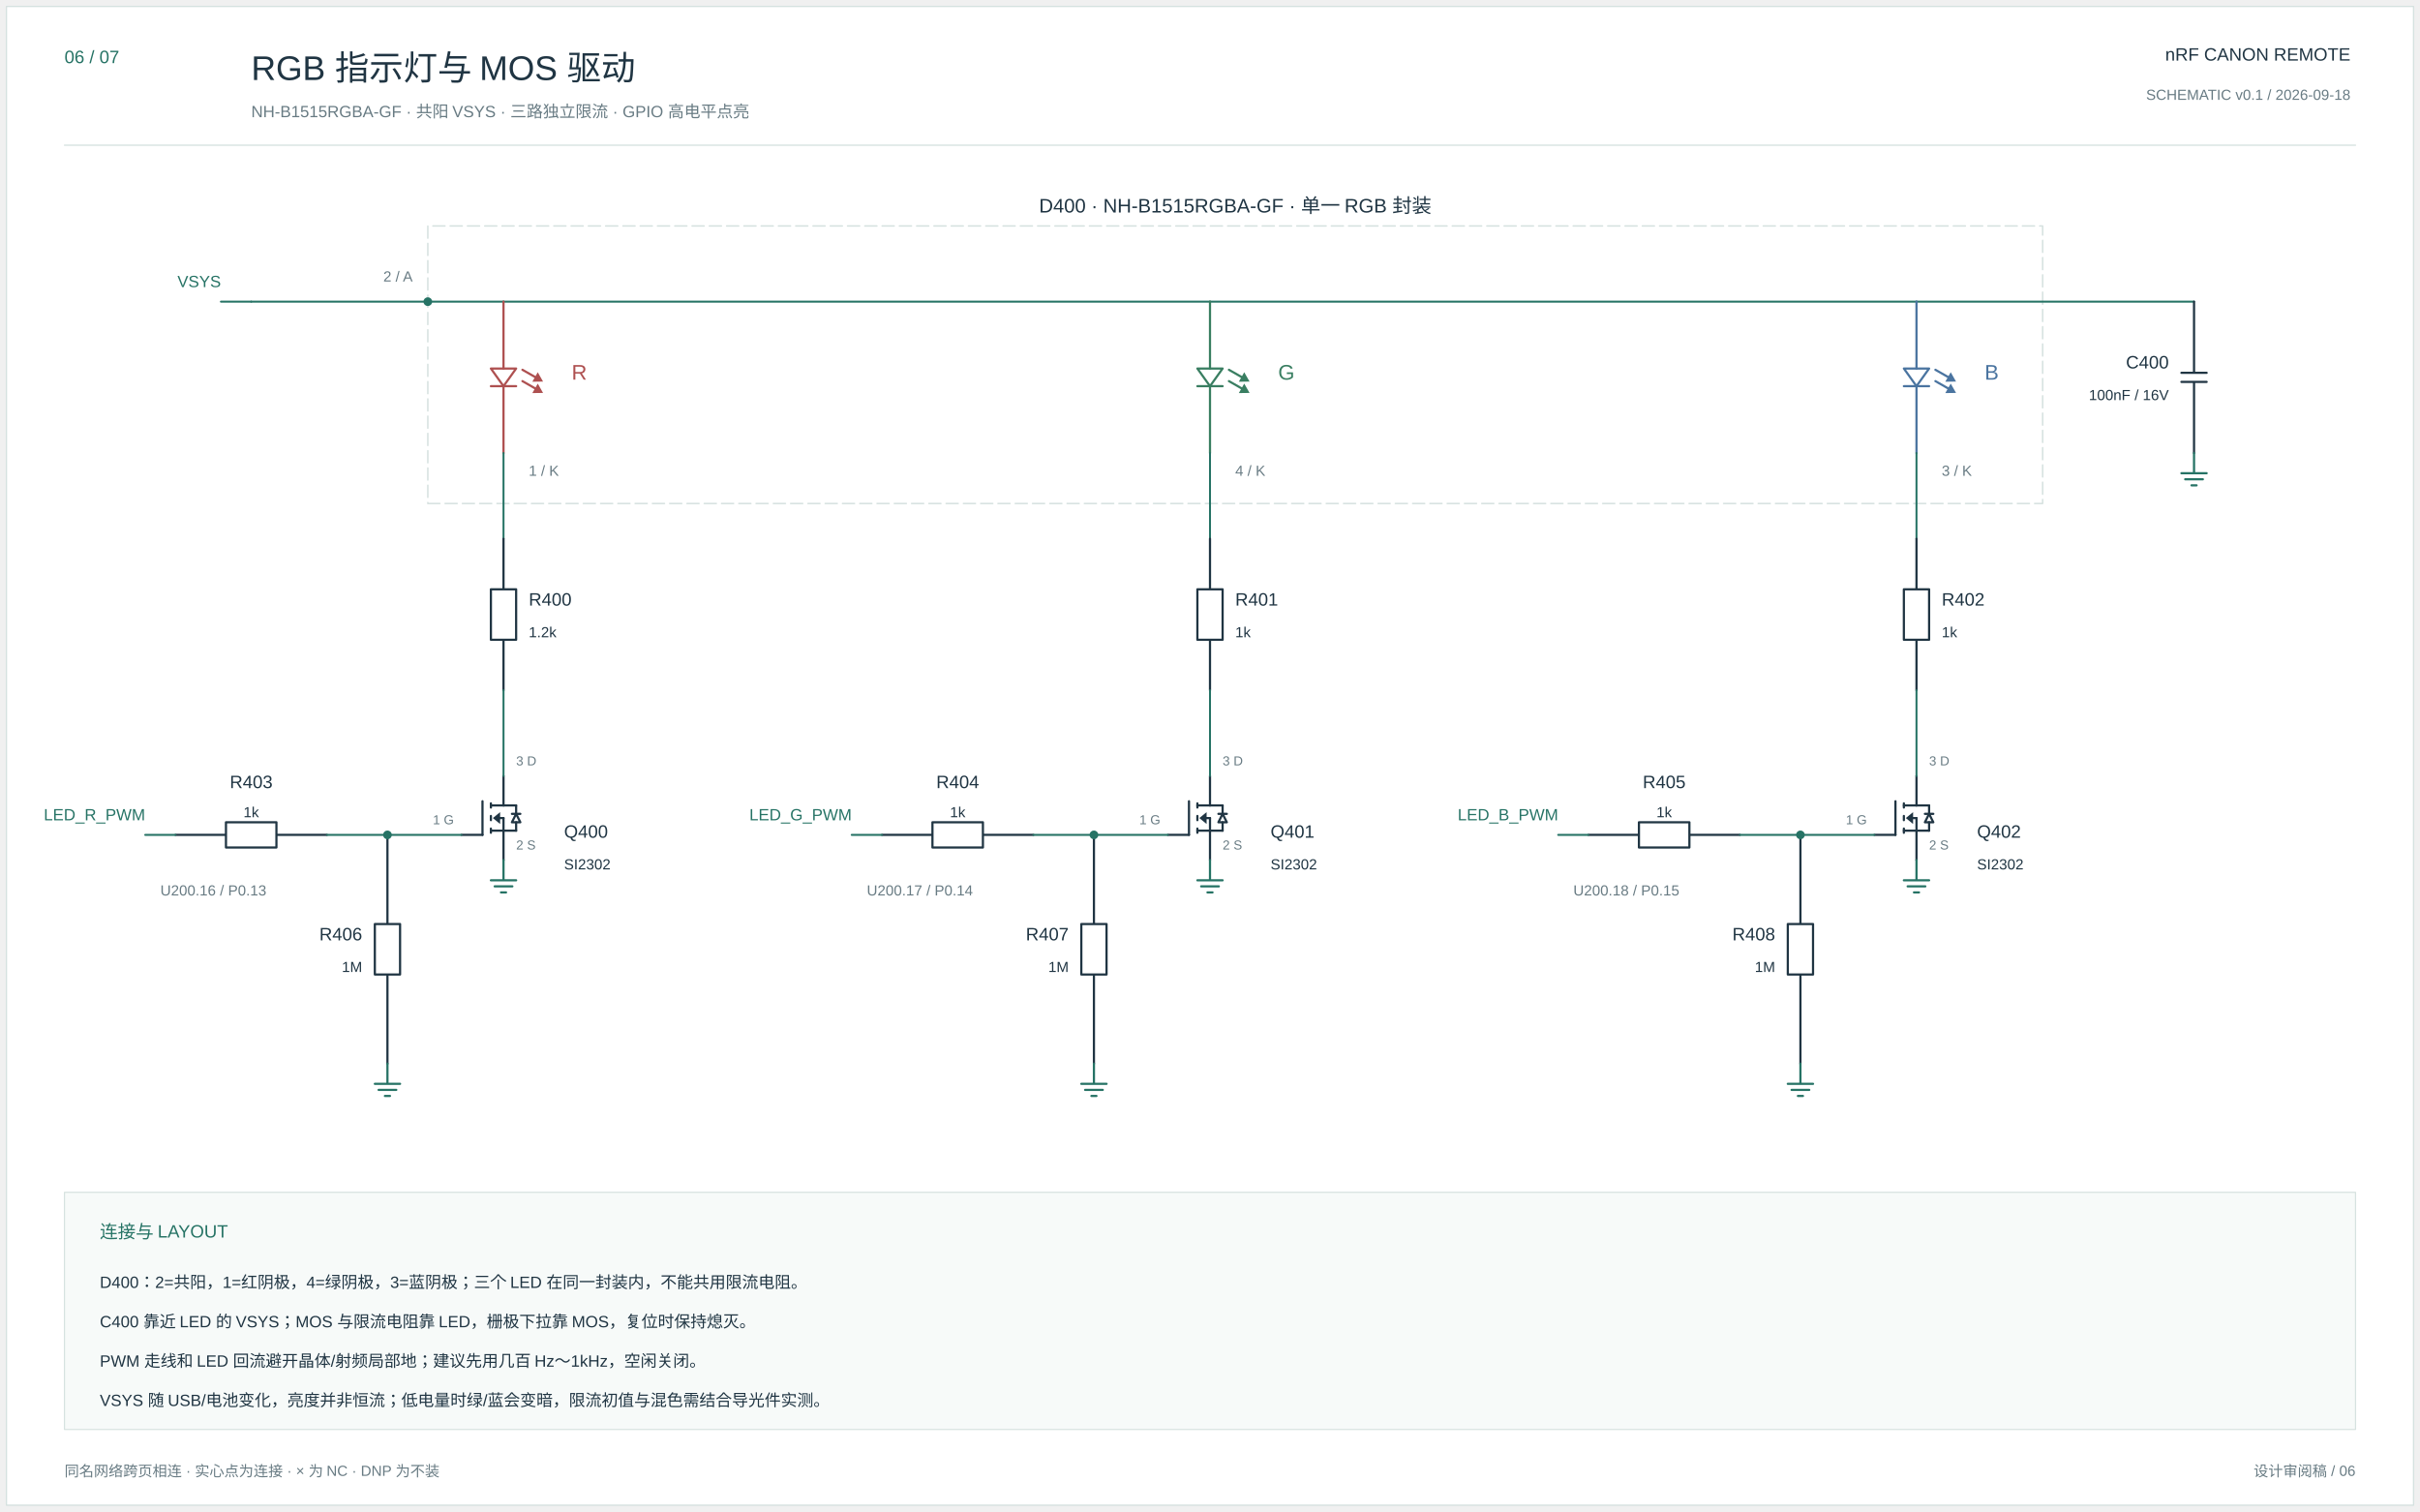
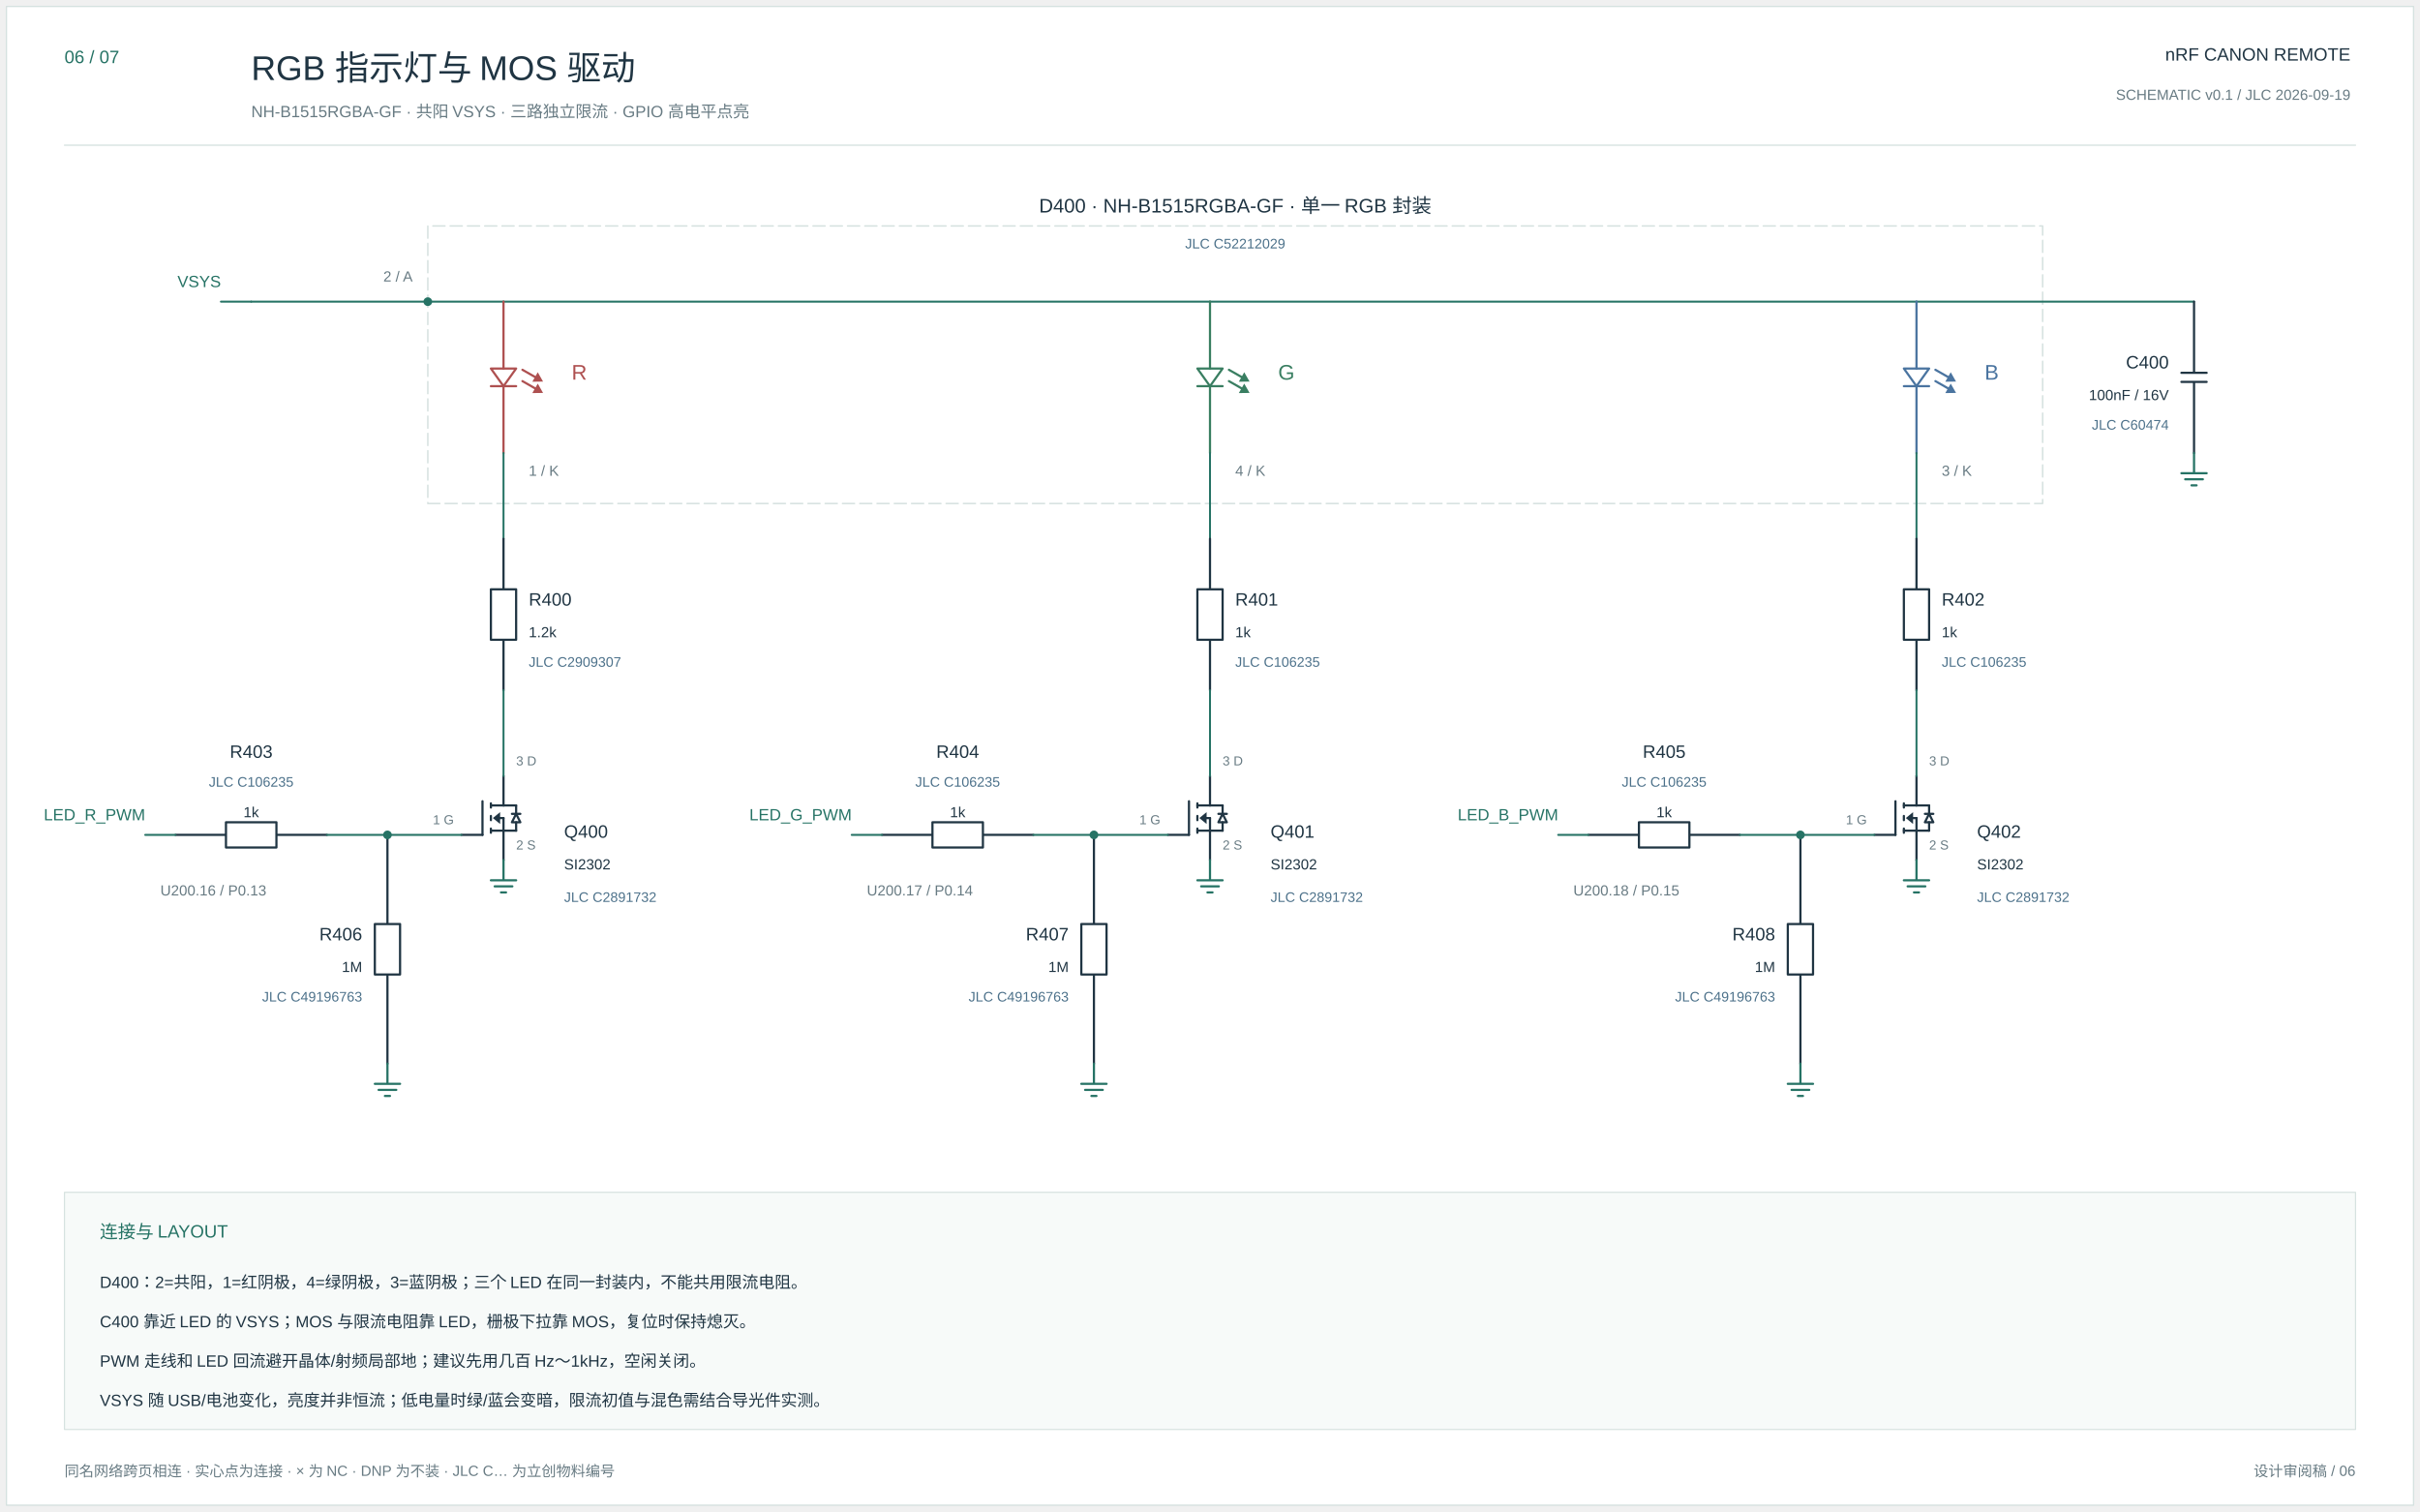
<svg xmlns="http://www.w3.org/2000/svg" role="img" aria-label="RGB 指示灯与 MOS 驱动" xml:lang="en" height="927.424pt" width="1484.704pt" viewBox="0.688 -928.112 1484.704 927.424">
  <polygon points="4.644,-4.644 1481.436,-4.644 1481.436,-924.156 4.644,-924.156 " style="stroke:#d5e1df;fill:white;stroke-width:0.8;stroke-dasharray:-;stroke-linecap:round;stroke-linejoin:round;" />
  <polygon points="40.248,-51.084 1445.832,-51.084 1445.832,-196.596 40.248,-196.596 " style="stroke:#d5e1df;fill:#f7faf9;stroke-width:0.7;stroke-dasharray:-;stroke-linecap:round;stroke-linejoin:round;" />
  <polygon points="263.16,-619.2 1253.88,-619.2 1253.88,-789.48 263.16,-789.48 " style="stroke:#d5e1df;fill:none;stroke-width:0.9;stroke-dasharray:7.4,3.2;stroke-linecap:round;stroke-linejoin:round;" />
  <polygon points="317.34,-702.018 309.6,-691.182 301.86,-702.018 " style="stroke:#ae5050;fill:none;stroke-width:1.35;stroke-dasharray:-;stroke-linecap:round;stroke-linejoin:round;" />
  <polygon points="317.34,-428.796 314.76,-423.636 319.92,-423.636 " style="stroke:#203543;fill:none;stroke-width:1.35;stroke-dasharray:-;stroke-linecap:round;stroke-linejoin:round;" />
  <polygon points="750.78,-702.018 743.04,-691.182 735.3,-702.018 " style="stroke:#397e61;fill:none;stroke-width:1.35;stroke-dasharray:-;stroke-linecap:round;stroke-linejoin:round;" />
  <polygon points="750.78,-428.796 748.2,-423.636 753.36,-423.636 " style="stroke:#203543;fill:none;stroke-width:1.35;stroke-dasharray:-;stroke-linecap:round;stroke-linejoin:round;" />
  <polygon points="1184.22,-702.018 1176.48,-691.182 1168.74,-702.018 " style="stroke:#4a74a0;fill:none;stroke-width:1.35;stroke-dasharray:-;stroke-linecap:round;stroke-linejoin:round;" />
  <polygon points="1184.22,-428.796 1181.64,-423.636 1186.8,-423.636 " style="stroke:#203543;fill:none;stroke-width:1.35;stroke-dasharray:-;stroke-linecap:round;stroke-linejoin:round;" />
  <path d="M 40.248,-839.016 L 1445.832,-839.016" style="stroke:#d5e1df;fill:none;stroke-width:0.8;stroke-dasharray:-;stroke-linecap:round;stroke-linejoin:round;" />
  <path d="M 154.8,-743.04 L 145.512,-743.04 L 136.224,-743.04" style="stroke:#267365;fill:none;stroke-width:1.2;stroke-dasharray:-;stroke-linecap:round;stroke-linejoin:round;" />
  <path d="M 154.8,-743.04 L 208.98,-743.04 L 263.16,-743.04" style="stroke:#267365;fill:none;stroke-width:1.2;stroke-dasharray:-;stroke-linecap:round;stroke-linejoin:round;" />
  <path d="M 263.16,-743.04 L 286.38,-743.04 L 309.6,-743.04" style="stroke:#267365;fill:none;stroke-width:1.2;stroke-dasharray:-;stroke-linecap:round;stroke-linejoin:round;" />
  <path d="M 309.6,-743.04 L 526.32,-743.04 L 743.04,-743.04" style="stroke:#267365;fill:none;stroke-width:1.2;stroke-dasharray:-;stroke-linecap:round;stroke-linejoin:round;" />
  <path d="M 743.04,-743.04 L 959.76,-743.04 L 1176.48,-743.04" style="stroke:#267365;fill:none;stroke-width:1.2;stroke-dasharray:-;stroke-linecap:round;stroke-linejoin:round;" />
  <path d="M 1176.48,-743.04 L 1261.62,-743.04 L 1346.76,-743.04" style="stroke:#267365;fill:none;stroke-width:1.2;stroke-dasharray:-;stroke-linecap:round;stroke-linejoin:round;" />
  <path d="M 1346.76,-743.04 L 1346.76,-699.386 M 1354.5,-699.386 L 1339.02,-699.386 M 1354.5,-693.814 L 1339.02,-693.814 M 1346.76,-693.814 L 1346.76,-650.16" style="stroke:#203543;fill:none;stroke-width:1.35;stroke-dasharray:-;stroke-linecap:round;stroke-linejoin:round;" />
  <path d="M 1346.76,-650.16 L 1346.76,-637.776 L 1339.02,-637.776 L 1354.5,-637.776 M 1341.342,-634.061 L 1352.178,-634.061 M 1345.212,-630.346 L 1348.308,-630.346" style="stroke:#267365;fill:none;stroke-width:1.35;stroke-dasharray:-;stroke-linecap:round;stroke-linejoin:round;" />
  <path d="M 309.6,-743.04 L 309.6,-702.018 M 317.34,-691.182 L 301.86,-691.182 M 309.6,-691.182 L 309.6,-650.16" style="stroke:#ae5050;fill:none;stroke-width:1.35;stroke-dasharray:-;stroke-linecap:round;stroke-linejoin:round;" />
  <path d="M 321.21,-694.278 L 329.379,-689.61" style="stroke:#ae5050;fill:none;stroke-width:1.35;stroke-dasharray:-;stroke-linecap:round;stroke-linejoin:round;" />
  <path d="M 333.019 -687.53 L 328.15 -687.46 L 330.608 -691.761 Z" style="stroke:#ae5050;fill:#ae5050;stroke-linecap:butt;stroke-linejoin:miter;" />
  <path d="M 321.21,-701.244 L 329.379,-696.576" style="stroke:#ae5050;fill:none;stroke-width:1.35;stroke-dasharray:-;stroke-linecap:round;stroke-linejoin:round;" />
  <path d="M 333.019 -694.496 L 328.15 -694.426 L 330.608 -698.727 Z" style="stroke:#ae5050;fill:#ae5050;stroke-linecap:butt;stroke-linejoin:miter;" />
  <path d="M 309.6,-650.16 L 309.6,-623.844 L 309.6,-597.528" style="stroke:#267365;fill:none;stroke-width:1.2;stroke-dasharray:-;stroke-linecap:round;stroke-linejoin:round;" />
  <path d="M 309.6,-597.528 L 309.6,-566.568 L 317.34,-566.568 L 317.34,-535.608 L 301.86,-535.608 L 301.86,-566.568 L 309.6,-566.568 M 309.6,-535.608 L 309.6,-504.648" style="stroke:#203543;fill:none;stroke-width:1.35;stroke-dasharray:-;stroke-linecap:round;stroke-linejoin:round;" />
  <path d="M 301.86,-435.246 L 301.86,-432.666" style="stroke:#203543;fill:none;stroke-width:1.35;stroke-dasharray:-;stroke-linecap:round;stroke-linejoin:round;" />
  <path d="M 301.86,-427.506 L 301.86,-424.926" style="stroke:#203543;fill:none;stroke-width:1.35;stroke-dasharray:-;stroke-linecap:round;stroke-linejoin:round;" />
  <path d="M 301.86,-419.766 L 301.86,-417.186" style="stroke:#203543;fill:none;stroke-width:1.35;stroke-dasharray:-;stroke-linecap:round;stroke-linejoin:round;" />
  <path d="M 309.6,-433.956 L 309.6,-452.016" style="stroke:#203543;fill:none;stroke-width:1.35;stroke-dasharray:-;stroke-linecap:round;stroke-linejoin:round;" />
  <path d="M 301.86,-433.956 L 309.6,-433.956" style="stroke:#203543;fill:none;stroke-width:1.35;stroke-dasharray:-;stroke-linecap:round;stroke-linejoin:round;" />
  <path d="M 309.6,-400.416 L 309.6,-418.476" style="stroke:#203543;fill:none;stroke-width:1.35;stroke-dasharray:-;stroke-linecap:round;stroke-linejoin:round;" />
  <path d="M 301.86,-418.476 L 309.6,-418.476" style="stroke:#203543;fill:none;stroke-width:1.35;stroke-dasharray:-;stroke-linecap:round;stroke-linejoin:round;" />
  <path d="M 283.8,-415.896 L 296.7,-415.896" style="stroke:#203543;fill:none;stroke-width:1.35;stroke-dasharray:-;stroke-linecap:round;stroke-linejoin:round;" />
  <path d="M 296.7,-415.896 L 296.7,-436.536" style="stroke:#203543;fill:none;stroke-width:1.35;stroke-dasharray:-;stroke-linecap:round;stroke-linejoin:round;" />
  <path d="M 307.02,-426.216 L 309.6,-426.216" style="stroke:#203543;fill:none;stroke-width:1.35;stroke-dasharray:-;stroke-linecap:round;stroke-linejoin:round;" />
  <path d="M 303.86 -426.216 L 307.02 -428.796 L 307.02 -423.636 Z" style="stroke:#203543;fill:#203543;stroke-linecap:butt;stroke-linejoin:miter;" />
  <path d="M 309.6,-426.216 L 309.6,-418.476" style="stroke:#203543;fill:none;stroke-width:1.35;stroke-dasharray:-;stroke-linecap:round;stroke-linejoin:round;" />
  <path d="M 309.6,-433.956 L 317.34,-433.956" style="stroke:#203543;fill:none;stroke-width:1.35;stroke-dasharray:-;stroke-linecap:round;stroke-linejoin:round;" />
  <path d="M 317.34,-433.956 L 317.34,-428.796" style="stroke:#203543;fill:none;stroke-width:1.35;stroke-dasharray:-;stroke-linecap:round;stroke-linejoin:round;" />
  <path d="M 314.76,-428.796 L 319.92,-428.796" style="stroke:#203543;fill:none;stroke-width:1.35;stroke-dasharray:-;stroke-linecap:round;stroke-linejoin:round;" />
  <path d="M 317.34,-423.636 L 317.34,-418.476" style="stroke:#203543;fill:none;stroke-width:1.35;stroke-dasharray:-;stroke-linecap:round;stroke-linejoin:round;" />
  <path d="M 317.34,-418.476 L 309.6,-418.476" style="stroke:#203543;fill:none;stroke-width:1.35;stroke-dasharray:-;stroke-linecap:round;stroke-linejoin:round;" />
  <path d="M 309.6,-504.648 L 309.6,-478.332 L 309.6,-452.016" style="stroke:#267365;fill:none;stroke-width:1.2;stroke-dasharray:-;stroke-linecap:round;stroke-linejoin:round;" />
  <path d="M 309.6,-400.416 L 309.6,-388.032 L 301.86,-388.032 L 317.34,-388.032 M 304.182,-384.317 L 315.018,-384.317 M 308.052,-380.602 L 311.148,-380.602" style="stroke:#267365;fill:none;stroke-width:1.35;stroke-dasharray:-;stroke-linecap:round;stroke-linejoin:round;" />
  <path d="M 108.36,-415.896 L 139.32,-415.896 L 139.32,-423.636 L 170.28,-423.636 L 170.28,-408.156 L 139.32,-408.156 L 139.32,-415.896 M 170.28,-415.896 L 201.24,-415.896" style="stroke:#203543;fill:none;stroke-width:1.35;stroke-dasharray:-;stroke-linecap:round;stroke-linejoin:round;" />
  <path d="M 108.36,-415.896 L 99.072,-415.896 L 89.784,-415.896" style="stroke:#267365;fill:none;stroke-width:1.2;stroke-dasharray:-;stroke-linecap:round;stroke-linejoin:round;" />
  <path d="M 201.24,-415.896 L 242.52,-415.896 L 283.8,-415.896" style="stroke:#267365;fill:none;stroke-width:1.2;stroke-dasharray:-;stroke-linecap:round;stroke-linejoin:round;" />
  <path d="M 238.392,-415.896 L 238.392,-361.2 L 246.132,-361.2 L 246.132,-330.24 L 230.652,-330.24 L 230.652,-361.2 L 238.392,-361.2 M 238.392,-330.24 L 238.392,-275.544" style="stroke:#203543;fill:none;stroke-width:1.35;stroke-dasharray:-;stroke-linecap:round;stroke-linejoin:round;" />
  <path d="M 238.392,-275.544 L 238.392,-263.16 L 230.652,-263.16 L 246.132,-263.16 M 232.974,-259.445 L 243.81,-259.445 M 236.844,-255.73 L 239.94,-255.73" style="stroke:#267365;fill:none;stroke-width:1.35;stroke-dasharray:-;stroke-linecap:round;stroke-linejoin:round;" />
  <path d="M 743.04,-743.04 L 743.04,-702.018 M 750.78,-691.182 L 735.3,-691.182 M 743.04,-691.182 L 743.04,-650.16" style="stroke:#397e61;fill:none;stroke-width:1.35;stroke-dasharray:-;stroke-linecap:round;stroke-linejoin:round;" />
  <path d="M 754.65,-694.278 L 762.819,-689.61" style="stroke:#397e61;fill:none;stroke-width:1.35;stroke-dasharray:-;stroke-linecap:round;stroke-linejoin:round;" />
  <path d="M 766.459 -687.53 L 761.59 -687.46 L 764.048 -691.761 Z" style="stroke:#397e61;fill:#397e61;stroke-linecap:butt;stroke-linejoin:miter;" />
  <path d="M 754.65,-701.244 L 762.819,-696.576" style="stroke:#397e61;fill:none;stroke-width:1.35;stroke-dasharray:-;stroke-linecap:round;stroke-linejoin:round;" />
  <path d="M 766.459 -694.496 L 761.59 -694.426 L 764.048 -698.727 Z" style="stroke:#397e61;fill:#397e61;stroke-linecap:butt;stroke-linejoin:miter;" />
  <path d="M 743.04,-650.16 L 743.04,-623.844 L 743.04,-597.528" style="stroke:#267365;fill:none;stroke-width:1.2;stroke-dasharray:-;stroke-linecap:round;stroke-linejoin:round;" />
  <path d="M 743.04,-597.528 L 743.04,-566.568 L 750.78,-566.568 L 750.78,-535.608 L 735.3,-535.608 L 735.3,-566.568 L 743.04,-566.568 M 743.04,-535.608 L 743.04,-504.648" style="stroke:#203543;fill:none;stroke-width:1.35;stroke-dasharray:-;stroke-linecap:round;stroke-linejoin:round;" />
  <path d="M 735.3,-435.246 L 735.3,-432.666" style="stroke:#203543;fill:none;stroke-width:1.35;stroke-dasharray:-;stroke-linecap:round;stroke-linejoin:round;" />
  <path d="M 735.3,-427.506 L 735.3,-424.926" style="stroke:#203543;fill:none;stroke-width:1.35;stroke-dasharray:-;stroke-linecap:round;stroke-linejoin:round;" />
  <path d="M 735.3,-419.766 L 735.3,-417.186" style="stroke:#203543;fill:none;stroke-width:1.35;stroke-dasharray:-;stroke-linecap:round;stroke-linejoin:round;" />
  <path d="M 743.04,-433.956 L 743.04,-452.016" style="stroke:#203543;fill:none;stroke-width:1.35;stroke-dasharray:-;stroke-linecap:round;stroke-linejoin:round;" />
  <path d="M 735.3,-433.956 L 743.04,-433.956" style="stroke:#203543;fill:none;stroke-width:1.35;stroke-dasharray:-;stroke-linecap:round;stroke-linejoin:round;" />
  <path d="M 743.04,-400.416 L 743.04,-418.476" style="stroke:#203543;fill:none;stroke-width:1.35;stroke-dasharray:-;stroke-linecap:round;stroke-linejoin:round;" />
  <path d="M 735.3,-418.476 L 743.04,-418.476" style="stroke:#203543;fill:none;stroke-width:1.35;stroke-dasharray:-;stroke-linecap:round;stroke-linejoin:round;" />
  <path d="M 717.24,-415.896 L 730.14,-415.896" style="stroke:#203543;fill:none;stroke-width:1.35;stroke-dasharray:-;stroke-linecap:round;stroke-linejoin:round;" />
  <path d="M 730.14,-415.896 L 730.14,-436.536" style="stroke:#203543;fill:none;stroke-width:1.35;stroke-dasharray:-;stroke-linecap:round;stroke-linejoin:round;" />
  <path d="M 740.46,-426.216 L 743.04,-426.216" style="stroke:#203543;fill:none;stroke-width:1.35;stroke-dasharray:-;stroke-linecap:round;stroke-linejoin:round;" />
  <path d="M 737.3 -426.216 L 740.46 -428.796 L 740.46 -423.636 Z" style="stroke:#203543;fill:#203543;stroke-linecap:butt;stroke-linejoin:miter;" />
  <path d="M 743.04,-426.216 L 743.04,-418.476" style="stroke:#203543;fill:none;stroke-width:1.35;stroke-dasharray:-;stroke-linecap:round;stroke-linejoin:round;" />
  <path d="M 743.04,-433.956 L 750.78,-433.956" style="stroke:#203543;fill:none;stroke-width:1.35;stroke-dasharray:-;stroke-linecap:round;stroke-linejoin:round;" />
  <path d="M 750.78,-433.956 L 750.78,-428.796" style="stroke:#203543;fill:none;stroke-width:1.35;stroke-dasharray:-;stroke-linecap:round;stroke-linejoin:round;" />
  <path d="M 748.2,-428.796 L 753.36,-428.796" style="stroke:#203543;fill:none;stroke-width:1.35;stroke-dasharray:-;stroke-linecap:round;stroke-linejoin:round;" />
  <path d="M 750.78,-423.636 L 750.78,-418.476" style="stroke:#203543;fill:none;stroke-width:1.35;stroke-dasharray:-;stroke-linecap:round;stroke-linejoin:round;" />
  <path d="M 750.78,-418.476 L 743.04,-418.476" style="stroke:#203543;fill:none;stroke-width:1.35;stroke-dasharray:-;stroke-linecap:round;stroke-linejoin:round;" />
  <path d="M 743.04,-504.648 L 743.04,-478.332 L 743.04,-452.016" style="stroke:#267365;fill:none;stroke-width:1.2;stroke-dasharray:-;stroke-linecap:round;stroke-linejoin:round;" />
  <path d="M 743.04,-400.416 L 743.04,-388.032 L 735.3,-388.032 L 750.78,-388.032 M 737.622,-384.317 L 748.458,-384.317 M 741.492,-380.602 L 744.588,-380.602" style="stroke:#267365;fill:none;stroke-width:1.35;stroke-dasharray:-;stroke-linecap:round;stroke-linejoin:round;" />
  <path d="M 541.8,-415.896 L 572.76,-415.896 L 572.76,-423.636 L 603.72,-423.636 L 603.72,-408.156 L 572.76,-408.156 L 572.76,-415.896 M 603.72,-415.896 L 634.68,-415.896" style="stroke:#203543;fill:none;stroke-width:1.35;stroke-dasharray:-;stroke-linecap:round;stroke-linejoin:round;" />
  <path d="M 541.8,-415.896 L 532.512,-415.896 L 523.224,-415.896" style="stroke:#267365;fill:none;stroke-width:1.2;stroke-dasharray:-;stroke-linecap:round;stroke-linejoin:round;" />
  <path d="M 634.68,-415.896 L 675.96,-415.896 L 717.24,-415.896" style="stroke:#267365;fill:none;stroke-width:1.2;stroke-dasharray:-;stroke-linecap:round;stroke-linejoin:round;" />
  <path d="M 671.832,-415.896 L 671.832,-361.2 L 679.572,-361.2 L 679.572,-330.24 L 664.092,-330.24 L 664.092,-361.2 L 671.832,-361.2 M 671.832,-330.24 L 671.832,-275.544" style="stroke:#203543;fill:none;stroke-width:1.35;stroke-dasharray:-;stroke-linecap:round;stroke-linejoin:round;" />
  <path d="M 671.832,-275.544 L 671.832,-263.16 L 664.092,-263.16 L 679.572,-263.16 M 666.414,-259.445 L 677.25,-259.445 M 670.284,-255.73 L 673.38,-255.73" style="stroke:#267365;fill:none;stroke-width:1.35;stroke-dasharray:-;stroke-linecap:round;stroke-linejoin:round;" />
  <path d="M 1176.48,-743.04 L 1176.48,-702.018 M 1184.22,-691.182 L 1168.74,-691.182 M 1176.48,-691.182 L 1176.48,-650.16" style="stroke:#4a74a0;fill:none;stroke-width:1.35;stroke-dasharray:-;stroke-linecap:round;stroke-linejoin:round;" />
  <path d="M 1188.09,-694.278 L 1196.259,-689.61" style="stroke:#4a74a0;fill:none;stroke-width:1.35;stroke-dasharray:-;stroke-linecap:round;stroke-linejoin:round;" />
  <path d="M 1199.899 -687.53 L 1195.03 -687.46 L 1197.488 -691.761 Z" style="stroke:#4a74a0;fill:#4a74a0;stroke-linecap:butt;stroke-linejoin:miter;" />
  <path d="M 1188.09,-701.244 L 1196.259,-696.576" style="stroke:#4a74a0;fill:none;stroke-width:1.35;stroke-dasharray:-;stroke-linecap:round;stroke-linejoin:round;" />
  <path d="M 1199.899 -694.496 L 1195.03 -694.426 L 1197.488 -698.727 Z" style="stroke:#4a74a0;fill:#4a74a0;stroke-linecap:butt;stroke-linejoin:miter;" />
  <path d="M 1176.48,-650.16 L 1176.48,-623.844 L 1176.48,-597.528" style="stroke:#267365;fill:none;stroke-width:1.2;stroke-dasharray:-;stroke-linecap:round;stroke-linejoin:round;" />
  <path d="M 1176.48,-597.528 L 1176.48,-566.568 L 1184.22,-566.568 L 1184.22,-535.608 L 1168.74,-535.608 L 1168.74,-566.568 L 1176.48,-566.568 M 1176.48,-535.608 L 1176.48,-504.648" style="stroke:#203543;fill:none;stroke-width:1.35;stroke-dasharray:-;stroke-linecap:round;stroke-linejoin:round;" />
  <path d="M 1168.74,-435.246 L 1168.74,-432.666" style="stroke:#203543;fill:none;stroke-width:1.35;stroke-dasharray:-;stroke-linecap:round;stroke-linejoin:round;" />
  <path d="M 1168.74,-427.506 L 1168.74,-424.926" style="stroke:#203543;fill:none;stroke-width:1.35;stroke-dasharray:-;stroke-linecap:round;stroke-linejoin:round;" />
  <path d="M 1168.74,-419.766 L 1168.74,-417.186" style="stroke:#203543;fill:none;stroke-width:1.35;stroke-dasharray:-;stroke-linecap:round;stroke-linejoin:round;" />
  <path d="M 1176.48,-433.956 L 1176.48,-452.016" style="stroke:#203543;fill:none;stroke-width:1.35;stroke-dasharray:-;stroke-linecap:round;stroke-linejoin:round;" />
  <path d="M 1168.74,-433.956 L 1176.48,-433.956" style="stroke:#203543;fill:none;stroke-width:1.35;stroke-dasharray:-;stroke-linecap:round;stroke-linejoin:round;" />
  <path d="M 1176.48,-400.416 L 1176.48,-418.476" style="stroke:#203543;fill:none;stroke-width:1.35;stroke-dasharray:-;stroke-linecap:round;stroke-linejoin:round;" />
  <path d="M 1168.74,-418.476 L 1176.48,-418.476" style="stroke:#203543;fill:none;stroke-width:1.35;stroke-dasharray:-;stroke-linecap:round;stroke-linejoin:round;" />
  <path d="M 1150.68,-415.896 L 1163.58,-415.896" style="stroke:#203543;fill:none;stroke-width:1.35;stroke-dasharray:-;stroke-linecap:round;stroke-linejoin:round;" />
  <path d="M 1163.58,-415.896 L 1163.58,-436.536" style="stroke:#203543;fill:none;stroke-width:1.35;stroke-dasharray:-;stroke-linecap:round;stroke-linejoin:round;" />
  <path d="M 1173.9,-426.216 L 1176.48,-426.216" style="stroke:#203543;fill:none;stroke-width:1.35;stroke-dasharray:-;stroke-linecap:round;stroke-linejoin:round;" />
  <path d="M 1170.74 -426.216 L 1173.9 -428.796 L 1173.9 -423.636 Z" style="stroke:#203543;fill:#203543;stroke-linecap:butt;stroke-linejoin:miter;" />
  <path d="M 1176.48,-426.216 L 1176.48,-418.476" style="stroke:#203543;fill:none;stroke-width:1.35;stroke-dasharray:-;stroke-linecap:round;stroke-linejoin:round;" />
  <path d="M 1176.48,-433.956 L 1184.22,-433.956" style="stroke:#203543;fill:none;stroke-width:1.35;stroke-dasharray:-;stroke-linecap:round;stroke-linejoin:round;" />
  <path d="M 1184.22,-433.956 L 1184.22,-428.796" style="stroke:#203543;fill:none;stroke-width:1.35;stroke-dasharray:-;stroke-linecap:round;stroke-linejoin:round;" />
  <path d="M 1181.64,-428.796 L 1186.8,-428.796" style="stroke:#203543;fill:none;stroke-width:1.35;stroke-dasharray:-;stroke-linecap:round;stroke-linejoin:round;" />
  <path d="M 1184.22,-423.636 L 1184.22,-418.476" style="stroke:#203543;fill:none;stroke-width:1.35;stroke-dasharray:-;stroke-linecap:round;stroke-linejoin:round;" />
  <path d="M 1184.22,-418.476 L 1176.48,-418.476" style="stroke:#203543;fill:none;stroke-width:1.35;stroke-dasharray:-;stroke-linecap:round;stroke-linejoin:round;" />
  <path d="M 1176.48,-504.648 L 1176.48,-478.332 L 1176.48,-452.016" style="stroke:#267365;fill:none;stroke-width:1.2;stroke-dasharray:-;stroke-linecap:round;stroke-linejoin:round;" />
  <path d="M 1176.48,-400.416 L 1176.48,-388.032 L 1168.74,-388.032 L 1184.22,-388.032 M 1171.062,-384.317 L 1181.898,-384.317 M 1174.932,-380.602 L 1178.028,-380.602" style="stroke:#267365;fill:none;stroke-width:1.35;stroke-dasharray:-;stroke-linecap:round;stroke-linejoin:round;" />
  <path d="M 975.24,-415.896 L 1006.2,-415.896 L 1006.2,-423.636 L 1037.16,-423.636 L 1037.16,-408.156 L 1006.2,-408.156 L 1006.2,-415.896 M 1037.16,-415.896 L 1068.12,-415.896" style="stroke:#203543;fill:none;stroke-width:1.35;stroke-dasharray:-;stroke-linecap:round;stroke-linejoin:round;" />
  <path d="M 975.24,-415.896 L 965.952,-415.896 L 956.664,-415.896" style="stroke:#267365;fill:none;stroke-width:1.2;stroke-dasharray:-;stroke-linecap:round;stroke-linejoin:round;" />
  <path d="M 1068.12,-415.896 L 1109.4,-415.896 L 1150.68,-415.896" style="stroke:#267365;fill:none;stroke-width:1.2;stroke-dasharray:-;stroke-linecap:round;stroke-linejoin:round;" />
  <path d="M 1105.272,-415.896 L 1105.272,-361.2 L 1113.012,-361.2 L 1113.012,-330.24 L 1097.532,-330.24 L 1097.532,-361.2 L 1105.272,-361.2 M 1105.272,-330.24 L 1105.272,-275.544" style="stroke:#203543;fill:none;stroke-width:1.35;stroke-dasharray:-;stroke-linecap:round;stroke-linejoin:round;" />
  <path d="M 1105.272,-275.544 L 1105.272,-263.16 L 1097.532,-263.16 L 1113.012,-263.16 M 1099.854,-259.445 L 1110.69,-259.445 M 1103.724,-255.73 L 1106.82,-255.73" style="stroke:#267365;fill:none;stroke-width:1.35;stroke-dasharray:-;stroke-linecap:round;stroke-linejoin:round;" />
  <text x="40.248" y="-904.196" dominant-baseline="central" fill="#267365" font-size="11" font-family="Arial, PingFang SC, Microsoft YaHei, sans-serif" text-anchor="start">
    <tspan x="40.248" dy="11">06 / 07</tspan>
  </text>
  <text x="154.8" y="-912.648" dominant-baseline="central" fill="#203543" font-size="21" font-family="Arial, PingFang SC, Microsoft YaHei, sans-serif" text-anchor="start">
    <tspan x="154.8" dy="21">RGB 指示灯与 MOS 驱动</tspan>
  </text>
  <text x="1442.736" y="-905.744" dominant-baseline="central" fill="#203543" font-size="11" font-family="Arial, PingFang SC, Microsoft YaHei, sans-serif" text-anchor="end">
    <tspan x="1442.736" dy="11">nRF CANON REMOTE</tspan>
  </text>
  <text x="1442.736" y="-878.976" dominant-baseline="central" fill="#687b83" font-size="9" font-family="Arial, PingFang SC, Microsoft YaHei, sans-serif" text-anchor="end">
-     <tspan x="1442.736" dy="9">SCHEMATIC v0.1  /  2026-09-18</tspan>
+     <tspan x="1442.736" dy="9">SCHEMATIC v0.1  /  JLC 2026-09-19</tspan>
  </text>
  <text x="154.8" y="-872.236" dominant-baseline="central" fill="#687b83" font-size="10" font-family="Arial, PingFang SC, Microsoft YaHei, sans-serif" text-anchor="start">
    <tspan x="154.8" dy="10">NH-B1515RGBA-GF · 共阳 VSYS · 三路独立限流 · GPIO 高电平点亮</tspan>
  </text>
  <text x="61.92" y="-184.376" dominant-baseline="central" fill="#267365" font-size="11" font-family="Arial, PingFang SC, Microsoft YaHei, sans-serif" text-anchor="start">
    <tspan x="61.92" dy="11">连接与 LAYOUT</tspan>
  </text>
  <text x="61.92" y="-153.964" dominant-baseline="central" fill="#203543" font-size="10" font-family="Arial, PingFang SC, Microsoft YaHei, sans-serif" text-anchor="start">
    <tspan x="61.92" dy="10">D400：2=共阳，1=红阴极，4=绿阴极，3=蓝阴极；三个 LED 在同一封装内，不能共用限流电阻。</tspan>
  </text>
  <text x="61.92" y="-129.815" dominant-baseline="central" fill="#203543" font-size="10" font-family="Arial, PingFang SC, Microsoft YaHei, sans-serif" text-anchor="start">
    <tspan x="61.92" dy="10">C400 靠近 LED 的 VSYS；MOS 与限流电阻靠 LED，栅极下拉靠 MOS，复位时保持熄灭。</tspan>
  </text>
  <text x="61.92" y="-105.666" dominant-baseline="central" fill="#203543" font-size="10" font-family="Arial, PingFang SC, Microsoft YaHei, sans-serif" text-anchor="start">
    <tspan x="61.92" dy="10">PWM 走线和 LED 回流避开晶体/射频局部地；建议先用几百 Hz～1kHz，空闲关闭。</tspan>
  </text>
  <text x="61.92" y="-81.518" dominant-baseline="central" fill="#203543" font-size="10" font-family="Arial, PingFang SC, Microsoft YaHei, sans-serif" text-anchor="start">
    <tspan x="61.92" dy="10">VSYS 随 USB/电池变化，亮度并非恒流；低电量时绿/蓝会变暗，限流初值与混色需结合导光件实测。</tspan>
  </text>
  <text x="40.248" y="-35.316" dominant-baseline="central" fill="#687b83" font-size="9" font-family="Arial, PingFang SC, Microsoft YaHei, sans-serif" text-anchor="start">
-     <tspan x="40.248" dy="9">同名网络跨页相连  ·  实心点为连接  ·  × 为 NC  ·  DNP 为不装</tspan>
+     <tspan x="40.248" dy="9">同名网络跨页相连  ·  实心点为连接  ·  × 为 NC  ·  DNP 为不装  ·  JLC C… 为立创物料编号</tspan>
  </text>
  <text x="1445.832" y="-35.316" dominant-baseline="central" fill="#687b83" font-size="9" font-family="Arial, PingFang SC, Microsoft YaHei, sans-serif" text-anchor="end">
    <tspan x="1445.832" dy="9">设计审阅稿  /  06</tspan>
  </text>
  <text x="758.52" y="-816.96" dominant-baseline="central" fill="#203543" font-size="12" font-family="Arial, PingFang SC, Microsoft YaHei, sans-serif" text-anchor="middle">
    <tspan x="758.52" dy="12">D400 · NH-B1515RGBA-GF · 单一 RGB 封装</tspan>
  </text>
+   <text x="758.52" y="-787.144" dominant-baseline="central" fill="#4c718a" font-size="8.5" font-family="Arial, PingFang SC, Microsoft YaHei, sans-serif" text-anchor="middle">
+     <tspan x="758.52" dy="8.5">JLC C52212029</tspan>
+   </text>
  <text x="136.224" y="-765.424" dominant-baseline="central" fill="#267365" font-size="10" font-family="Arial, PingFang SC, Microsoft YaHei, sans-serif" text-anchor="end">
    <tspan x="136.224" dy="10">VSYS</tspan>
  </text>
  <text x="253.872" y="-767.52" dominant-baseline="central" fill="#687b83" font-size="9" font-family="Arial, PingFang SC, Microsoft YaHei, sans-serif" text-anchor="end">
    <tspan x="253.872" dy="9">2 / A</tspan>
  </text>
  <text x="1331.28" y="-716.888" dominant-baseline="central" fill="#203543" font-size="11" font-family="Arial, PingFang SC, Microsoft YaHei, sans-serif" text-anchor="end">
    <tspan x="1331.28" dy="11">C400</tspan>
  </text>
  <text x="1331.28" y="-694.764" dominant-baseline="central" fill="#203543" font-size="9" font-family="Arial, PingFang SC, Microsoft YaHei, sans-serif" text-anchor="end">
    <tspan x="1331.28" dy="9">100nF / 16V</tspan>
  </text>
+   <text x="1331.28" y="-675.998" dominant-baseline="central" fill="#4c718a" font-size="8.5" font-family="Arial, PingFang SC, Microsoft YaHei, sans-serif" text-anchor="end">
+     <tspan x="1331.28" dy="8.5">JLC C60474</tspan>
+   </text>
  <text x="351.396" y="-712.696" dominant-baseline="central" fill="#ae5050" font-size="13" font-family="Arial, PingFang SC, Microsoft YaHei, sans-serif" text-anchor="start">
    <tspan x="351.396" dy="13">R</tspan>
  </text>
  <text x="325.08" y="-648.324" dominant-baseline="central" fill="#687b83" font-size="9" font-family="Arial, PingFang SC, Microsoft YaHei, sans-serif" text-anchor="start">
    <tspan x="325.08" dy="9">1 / K</tspan>
  </text>
  <text x="325.08" y="-571.376" dominant-baseline="central" fill="#203543" font-size="11" font-family="Arial, PingFang SC, Microsoft YaHei, sans-serif" text-anchor="start">
    <tspan x="325.08" dy="11">R400</tspan>
  </text>
  <text x="325.08" y="-549.252" dominant-baseline="central" fill="#203543" font-size="9" font-family="Arial, PingFang SC, Microsoft YaHei, sans-serif" text-anchor="start">
    <tspan x="325.08" dy="9">1.2k</tspan>
  </text>
+   <text x="325.08" y="-530.486" dominant-baseline="central" fill="#4c718a" font-size="8.5" font-family="Arial, PingFang SC, Microsoft YaHei, sans-serif" text-anchor="start">
+     <tspan x="325.08" dy="8.5">JLC C2909307</tspan>
+   </text>
  <text x="279.156" y="-433.184" dominant-baseline="central" fill="#687b83" font-size="8" font-family="Arial, PingFang SC, Microsoft YaHei, sans-serif" text-anchor="end">
    <tspan x="279.156" dy="8">1 G</tspan>
  </text>
  <text x="317.34" y="-417.704" dominant-baseline="central" fill="#687b83" font-size="8" font-family="Arial, PingFang SC, Microsoft YaHei, sans-serif" text-anchor="start">
    <tspan x="317.34" dy="8">2 S</tspan>
  </text>
  <text x="317.34" y="-469.304" dominant-baseline="central" fill="#687b83" font-size="8" font-family="Arial, PingFang SC, Microsoft YaHei, sans-serif" text-anchor="start">
    <tspan x="317.34" dy="8">3 D</tspan>
  </text>
  <text x="346.752" y="-428.96" dominant-baseline="central" fill="#203543" font-size="11" font-family="Arial, PingFang SC, Microsoft YaHei, sans-serif" text-anchor="start">
    <tspan x="346.752" dy="11">Q400</tspan>
  </text>
  <text x="346.752" y="-406.836" dominant-baseline="central" fill="#203543" font-size="9" font-family="Arial, PingFang SC, Microsoft YaHei, sans-serif" text-anchor="start">
    <tspan x="346.752" dy="9">SI2302</tspan>
  </text>
-   <text x="154.8" y="-459.404" dominant-baseline="central" fill="#203543" font-size="11" font-family="Arial, PingFang SC, Microsoft YaHei, sans-serif" text-anchor="middle">
+   <text x="346.752" y="-386.212" dominant-baseline="central" fill="#4c718a" font-size="8.5" font-family="Arial, PingFang SC, Microsoft YaHei, sans-serif" text-anchor="start">
+     <tspan x="346.752" dy="8.5">JLC C2891732</tspan>
+   </text>
+   <text x="154.8" y="-477.98" dominant-baseline="central" fill="#203543" font-size="11" font-family="Arial, PingFang SC, Microsoft YaHei, sans-serif" text-anchor="middle">
    <tspan x="154.8" dy="11">R403</tspan>
+   </text>
+   <text x="154.8" y="-456.904" dominant-baseline="central" fill="#4c718a" font-size="8.5" font-family="Arial, PingFang SC, Microsoft YaHei, sans-serif" text-anchor="middle">
+     <tspan x="154.8" dy="8.5">JLC C106235</tspan>
  </text>
  <text x="154.8" y="-438.828" dominant-baseline="central" fill="#203543" font-size="9" font-family="Arial, PingFang SC, Microsoft YaHei, sans-serif" text-anchor="middle">
    <tspan x="154.8" dy="9">1k</tspan>
  </text>
  <text x="89.784" y="-438.28" dominant-baseline="central" fill="#267365" font-size="10" font-family="Arial, PingFang SC, Microsoft YaHei, sans-serif" text-anchor="end">
    <tspan x="89.784" dy="10">LED_R_PWM</tspan>
  </text>
  <text x="222.912" y="-366.008" dominant-baseline="central" fill="#203543" font-size="11" font-family="Arial, PingFang SC, Microsoft YaHei, sans-serif" text-anchor="end">
    <tspan x="222.912" dy="11">R406</tspan>
  </text>
  <text x="222.912" y="-343.884" dominant-baseline="central" fill="#203543" font-size="9" font-family="Arial, PingFang SC, Microsoft YaHei, sans-serif" text-anchor="end">
    <tspan x="222.912" dy="9">1M</tspan>
  </text>
+   <text x="222.912" y="-325.118" dominant-baseline="central" fill="#4c718a" font-size="8.5" font-family="Arial, PingFang SC, Microsoft YaHei, sans-serif" text-anchor="end">
+     <tspan x="222.912" dy="8.5">JLC C49196763</tspan>
+   </text>
  <text x="99.072" y="-390.84" dominant-baseline="central" fill="#687b83" font-size="9" font-family="Arial, PingFang SC, Microsoft YaHei, sans-serif" text-anchor="start">
    <tspan x="99.072" dy="9">U200.16 / P0.13</tspan>
  </text>
  <text x="784.836" y="-712.696" dominant-baseline="central" fill="#397e61" font-size="13" font-family="Arial, PingFang SC, Microsoft YaHei, sans-serif" text-anchor="start">
    <tspan x="784.836" dy="13">G</tspan>
  </text>
  <text x="758.52" y="-648.324" dominant-baseline="central" fill="#687b83" font-size="9" font-family="Arial, PingFang SC, Microsoft YaHei, sans-serif" text-anchor="start">
    <tspan x="758.52" dy="9">4 / K</tspan>
  </text>
  <text x="758.52" y="-571.376" dominant-baseline="central" fill="#203543" font-size="11" font-family="Arial, PingFang SC, Microsoft YaHei, sans-serif" text-anchor="start">
    <tspan x="758.52" dy="11">R401</tspan>
  </text>
  <text x="758.52" y="-549.252" dominant-baseline="central" fill="#203543" font-size="9" font-family="Arial, PingFang SC, Microsoft YaHei, sans-serif" text-anchor="start">
    <tspan x="758.52" dy="9">1k</tspan>
  </text>
+   <text x="758.52" y="-530.486" dominant-baseline="central" fill="#4c718a" font-size="8.5" font-family="Arial, PingFang SC, Microsoft YaHei, sans-serif" text-anchor="start">
+     <tspan x="758.52" dy="8.5">JLC C106235</tspan>
+   </text>
  <text x="712.596" y="-433.184" dominant-baseline="central" fill="#687b83" font-size="8" font-family="Arial, PingFang SC, Microsoft YaHei, sans-serif" text-anchor="end">
    <tspan x="712.596" dy="8">1 G</tspan>
  </text>
  <text x="750.78" y="-417.704" dominant-baseline="central" fill="#687b83" font-size="8" font-family="Arial, PingFang SC, Microsoft YaHei, sans-serif" text-anchor="start">
    <tspan x="750.78" dy="8">2 S</tspan>
  </text>
  <text x="750.78" y="-469.304" dominant-baseline="central" fill="#687b83" font-size="8" font-family="Arial, PingFang SC, Microsoft YaHei, sans-serif" text-anchor="start">
    <tspan x="750.78" dy="8">3 D</tspan>
  </text>
  <text x="780.192" y="-428.96" dominant-baseline="central" fill="#203543" font-size="11" font-family="Arial, PingFang SC, Microsoft YaHei, sans-serif" text-anchor="start">
    <tspan x="780.192" dy="11">Q401</tspan>
  </text>
  <text x="780.192" y="-406.836" dominant-baseline="central" fill="#203543" font-size="9" font-family="Arial, PingFang SC, Microsoft YaHei, sans-serif" text-anchor="start">
    <tspan x="780.192" dy="9">SI2302</tspan>
  </text>
-   <text x="588.24" y="-459.404" dominant-baseline="central" fill="#203543" font-size="11" font-family="Arial, PingFang SC, Microsoft YaHei, sans-serif" text-anchor="middle">
+   <text x="780.192" y="-386.212" dominant-baseline="central" fill="#4c718a" font-size="8.5" font-family="Arial, PingFang SC, Microsoft YaHei, sans-serif" text-anchor="start">
+     <tspan x="780.192" dy="8.5">JLC C2891732</tspan>
+   </text>
+   <text x="588.24" y="-477.98" dominant-baseline="central" fill="#203543" font-size="11" font-family="Arial, PingFang SC, Microsoft YaHei, sans-serif" text-anchor="middle">
    <tspan x="588.24" dy="11">R404</tspan>
+   </text>
+   <text x="588.24" y="-456.904" dominant-baseline="central" fill="#4c718a" font-size="8.5" font-family="Arial, PingFang SC, Microsoft YaHei, sans-serif" text-anchor="middle">
+     <tspan x="588.24" dy="8.5">JLC C106235</tspan>
  </text>
  <text x="588.24" y="-438.828" dominant-baseline="central" fill="#203543" font-size="9" font-family="Arial, PingFang SC, Microsoft YaHei, sans-serif" text-anchor="middle">
    <tspan x="588.24" dy="9">1k</tspan>
  </text>
  <text x="523.224" y="-438.28" dominant-baseline="central" fill="#267365" font-size="10" font-family="Arial, PingFang SC, Microsoft YaHei, sans-serif" text-anchor="end">
    <tspan x="523.224" dy="10">LED_G_PWM</tspan>
  </text>
  <text x="656.352" y="-366.008" dominant-baseline="central" fill="#203543" font-size="11" font-family="Arial, PingFang SC, Microsoft YaHei, sans-serif" text-anchor="end">
    <tspan x="656.352" dy="11">R407</tspan>
  </text>
  <text x="656.352" y="-343.884" dominant-baseline="central" fill="#203543" font-size="9" font-family="Arial, PingFang SC, Microsoft YaHei, sans-serif" text-anchor="end">
    <tspan x="656.352" dy="9">1M</tspan>
  </text>
+   <text x="656.352" y="-325.118" dominant-baseline="central" fill="#4c718a" font-size="8.5" font-family="Arial, PingFang SC, Microsoft YaHei, sans-serif" text-anchor="end">
+     <tspan x="656.352" dy="8.5">JLC C49196763</tspan>
+   </text>
  <text x="532.512" y="-390.84" dominant-baseline="central" fill="#687b83" font-size="9" font-family="Arial, PingFang SC, Microsoft YaHei, sans-serif" text-anchor="start">
    <tspan x="532.512" dy="9">U200.17 / P0.14</tspan>
  </text>
  <text x="1218.276" y="-712.696" dominant-baseline="central" fill="#4a74a0" font-size="13" font-family="Arial, PingFang SC, Microsoft YaHei, sans-serif" text-anchor="start">
    <tspan x="1218.276" dy="13">B</tspan>
  </text>
  <text x="1191.96" y="-648.324" dominant-baseline="central" fill="#687b83" font-size="9" font-family="Arial, PingFang SC, Microsoft YaHei, sans-serif" text-anchor="start">
    <tspan x="1191.96" dy="9">3 / K</tspan>
  </text>
  <text x="1191.96" y="-571.376" dominant-baseline="central" fill="#203543" font-size="11" font-family="Arial, PingFang SC, Microsoft YaHei, sans-serif" text-anchor="start">
    <tspan x="1191.96" dy="11">R402</tspan>
  </text>
  <text x="1191.96" y="-549.252" dominant-baseline="central" fill="#203543" font-size="9" font-family="Arial, PingFang SC, Microsoft YaHei, sans-serif" text-anchor="start">
    <tspan x="1191.96" dy="9">1k</tspan>
  </text>
+   <text x="1191.96" y="-530.486" dominant-baseline="central" fill="#4c718a" font-size="8.5" font-family="Arial, PingFang SC, Microsoft YaHei, sans-serif" text-anchor="start">
+     <tspan x="1191.96" dy="8.5">JLC C106235</tspan>
+   </text>
  <text x="1146.036" y="-433.184" dominant-baseline="central" fill="#687b83" font-size="8" font-family="Arial, PingFang SC, Microsoft YaHei, sans-serif" text-anchor="end">
    <tspan x="1146.036" dy="8">1 G</tspan>
  </text>
  <text x="1184.22" y="-417.704" dominant-baseline="central" fill="#687b83" font-size="8" font-family="Arial, PingFang SC, Microsoft YaHei, sans-serif" text-anchor="start">
    <tspan x="1184.22" dy="8">2 S</tspan>
  </text>
  <text x="1184.22" y="-469.304" dominant-baseline="central" fill="#687b83" font-size="8" font-family="Arial, PingFang SC, Microsoft YaHei, sans-serif" text-anchor="start">
    <tspan x="1184.22" dy="8">3 D</tspan>
  </text>
  <text x="1213.632" y="-428.96" dominant-baseline="central" fill="#203543" font-size="11" font-family="Arial, PingFang SC, Microsoft YaHei, sans-serif" text-anchor="start">
    <tspan x="1213.632" dy="11">Q402</tspan>
  </text>
  <text x="1213.632" y="-406.836" dominant-baseline="central" fill="#203543" font-size="9" font-family="Arial, PingFang SC, Microsoft YaHei, sans-serif" text-anchor="start">
    <tspan x="1213.632" dy="9">SI2302</tspan>
  </text>
-   <text x="1021.68" y="-459.404" dominant-baseline="central" fill="#203543" font-size="11" font-family="Arial, PingFang SC, Microsoft YaHei, sans-serif" text-anchor="middle">
+   <text x="1213.632" y="-386.212" dominant-baseline="central" fill="#4c718a" font-size="8.5" font-family="Arial, PingFang SC, Microsoft YaHei, sans-serif" text-anchor="start">
+     <tspan x="1213.632" dy="8.5">JLC C2891732</tspan>
+   </text>
+   <text x="1021.68" y="-477.98" dominant-baseline="central" fill="#203543" font-size="11" font-family="Arial, PingFang SC, Microsoft YaHei, sans-serif" text-anchor="middle">
    <tspan x="1021.68" dy="11">R405</tspan>
+   </text>
+   <text x="1021.68" y="-456.904" dominant-baseline="central" fill="#4c718a" font-size="8.5" font-family="Arial, PingFang SC, Microsoft YaHei, sans-serif" text-anchor="middle">
+     <tspan x="1021.68" dy="8.5">JLC C106235</tspan>
  </text>
  <text x="1021.68" y="-438.828" dominant-baseline="central" fill="#203543" font-size="9" font-family="Arial, PingFang SC, Microsoft YaHei, sans-serif" text-anchor="middle">
    <tspan x="1021.68" dy="9">1k</tspan>
  </text>
  <text x="956.664" y="-438.28" dominant-baseline="central" fill="#267365" font-size="10" font-family="Arial, PingFang SC, Microsoft YaHei, sans-serif" text-anchor="end">
    <tspan x="956.664" dy="10">LED_B_PWM</tspan>
  </text>
  <text x="1089.792" y="-366.008" dominant-baseline="central" fill="#203543" font-size="11" font-family="Arial, PingFang SC, Microsoft YaHei, sans-serif" text-anchor="end">
    <tspan x="1089.792" dy="11">R408</tspan>
  </text>
  <text x="1089.792" y="-343.884" dominant-baseline="central" fill="#203543" font-size="9" font-family="Arial, PingFang SC, Microsoft YaHei, sans-serif" text-anchor="end">
    <tspan x="1089.792" dy="9">1M</tspan>
+   </text>
+   <text x="1089.792" y="-325.118" dominant-baseline="central" fill="#4c718a" font-size="8.5" font-family="Arial, PingFang SC, Microsoft YaHei, sans-serif" text-anchor="end">
+     <tspan x="1089.792" dy="8.5">JLC C49196763</tspan>
  </text>
  <text x="965.952" y="-390.84" dominant-baseline="central" fill="#687b83" font-size="9" font-family="Arial, PingFang SC, Microsoft YaHei, sans-serif" text-anchor="start">
    <tspan x="965.952" dy="9">U200.18 / P0.15</tspan>
  </text>
  <circle cx="1105.272" cy="-415.896" r="2.012" style="stroke:#267365;fill:#267365;stroke-width:1.35;stroke-dasharray:-;" />
  <circle cx="238.392" cy="-415.896" r="2.012" style="stroke:#267365;fill:#267365;stroke-width:1.35;stroke-dasharray:-;" />
  <circle cx="671.832" cy="-415.896" r="2.012" style="stroke:#267365;fill:#267365;stroke-width:1.35;stroke-dasharray:-;" />
  <circle cx="263.16" cy="-743.04" r="2.012" style="stroke:#267365;fill:#267365;stroke-width:1.35;stroke-dasharray:-;" />
</svg>
